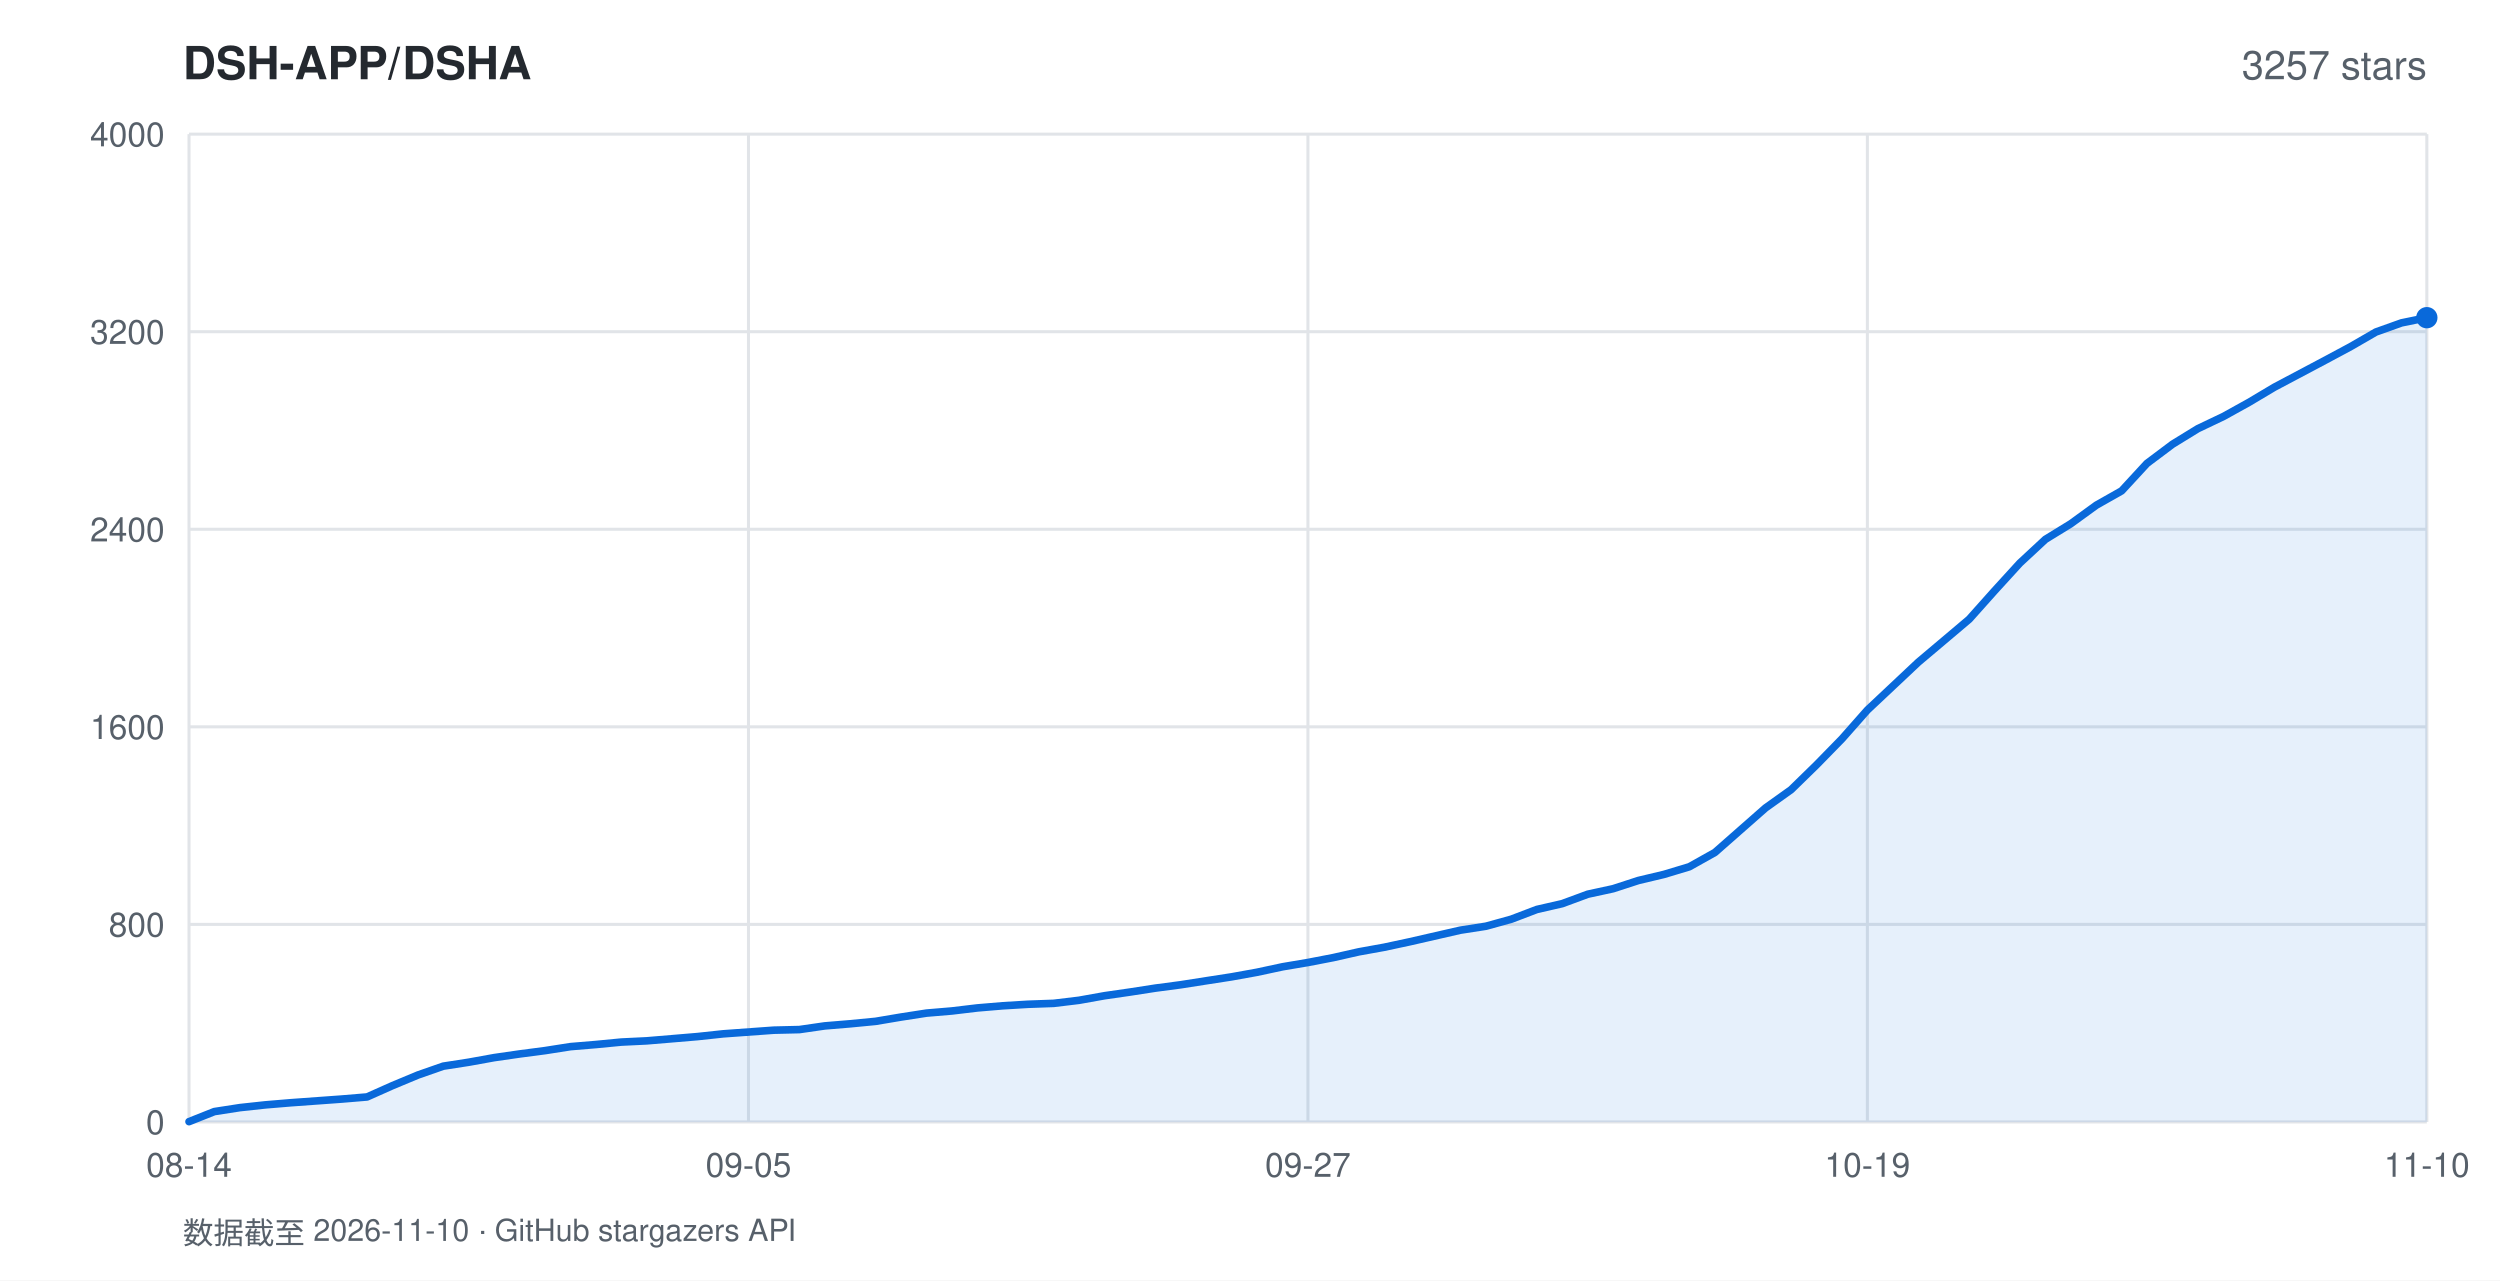
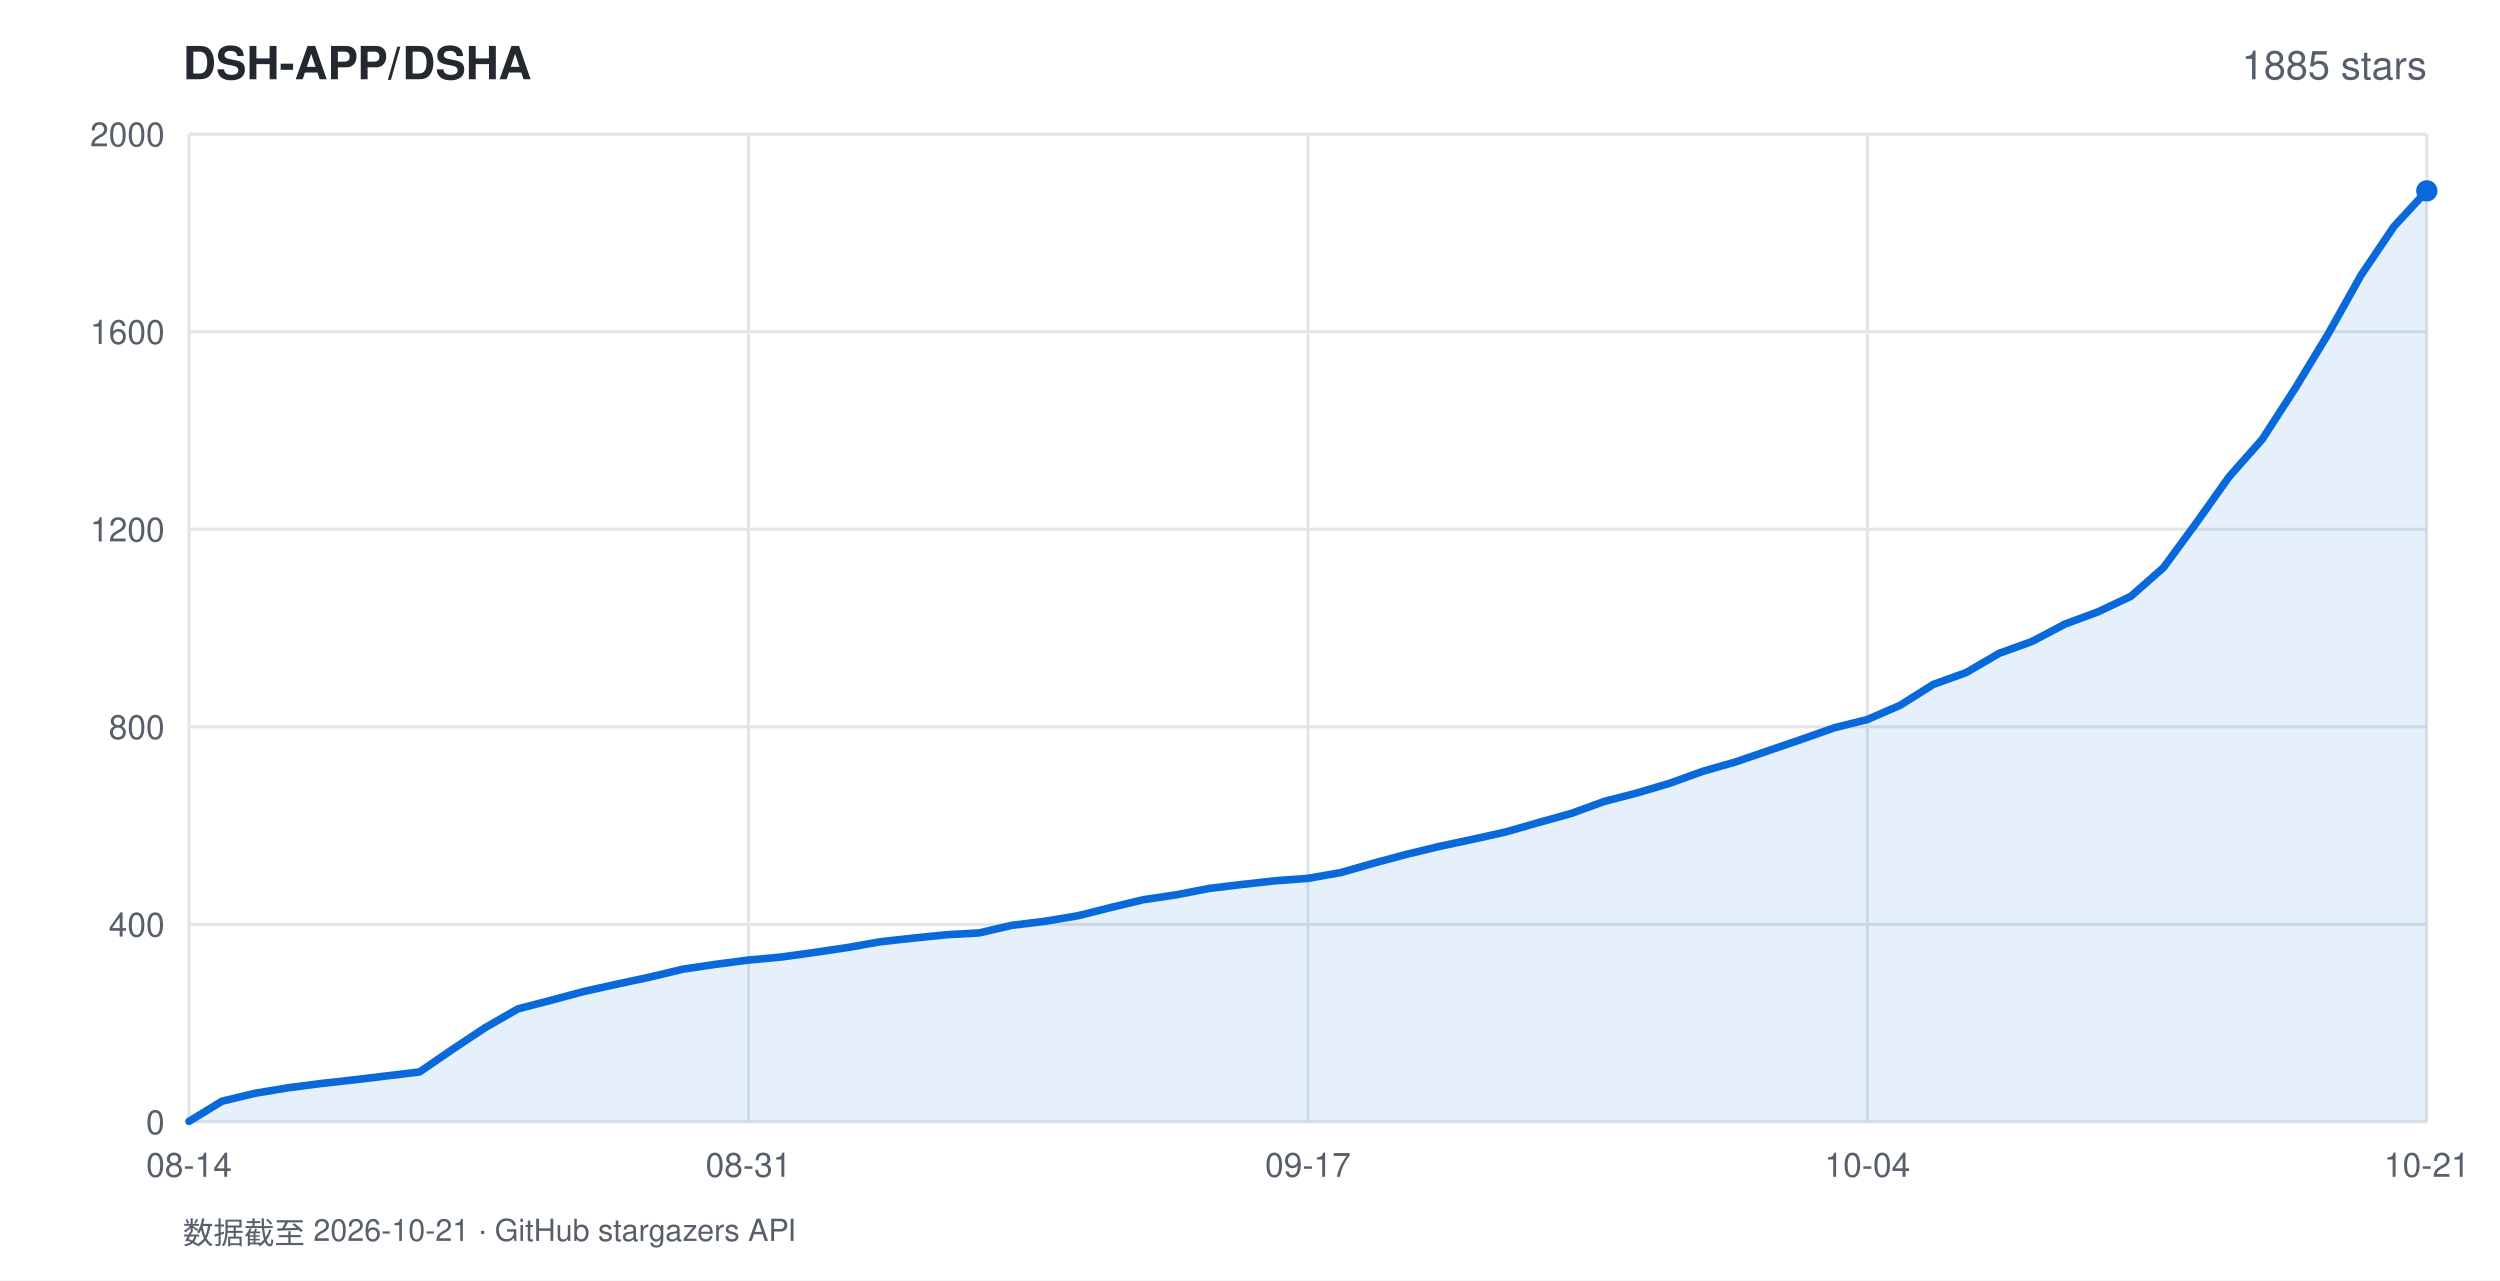
<svg xmlns="http://www.w3.org/2000/svg" width="820" height="420" viewBox="0 0 820 420" font-family="-apple-system,BlinkMacSystemFont,'Segoe UI',Helvetica,Arial,sans-serif">
  <rect width="820" height="420" fill="#ffffff" />
  <text x="60" y="26" fill="#24292f" font-size="15" font-weight="600">DSH-APP/DSHA</text>
-   <text x="796" y="26" fill="#57606a" font-size="13" text-anchor="end">3257 stars</text>
+   <text x="796" y="26" fill="#57606a" font-size="13" text-anchor="end">1885 stars</text>
  <line x1="62" y1="368.0" x2="796" y2="368.0" stroke="#e1e4e8" stroke-width="1" />
  <text x="54" y="372.0" fill="#57606a" font-size="11" text-anchor="end">0</text>
  <line x1="62" y1="303.2" x2="796" y2="303.2" stroke="#e1e4e8" stroke-width="1" />
-   <text x="54" y="307.2" fill="#57606a" font-size="11" text-anchor="end">800</text>
+   <text x="54" y="307.2" fill="#57606a" font-size="11" text-anchor="end">400</text>
  <line x1="62" y1="238.4" x2="796" y2="238.4" stroke="#e1e4e8" stroke-width="1" />
-   <text x="54" y="242.4" fill="#57606a" font-size="11" text-anchor="end">1600</text>
+   <text x="54" y="242.4" fill="#57606a" font-size="11" text-anchor="end">800</text>
  <line x1="62" y1="173.6" x2="796" y2="173.6" stroke="#e1e4e8" stroke-width="1" />
-   <text x="54" y="177.6" fill="#57606a" font-size="11" text-anchor="end">2400</text>
+   <text x="54" y="177.6" fill="#57606a" font-size="11" text-anchor="end">1200</text>
  <line x1="62" y1="108.8" x2="796" y2="108.8" stroke="#e1e4e8" stroke-width="1" />
-   <text x="54" y="112.8" fill="#57606a" font-size="11" text-anchor="end">3200</text>
+   <text x="54" y="112.8" fill="#57606a" font-size="11" text-anchor="end">1600</text>
  <line x1="62" y1="44.0" x2="796" y2="44.0" stroke="#e1e4e8" stroke-width="1" />
-   <text x="54" y="48.0" fill="#57606a" font-size="11" text-anchor="end">4000</text>
+   <text x="54" y="48.0" fill="#57606a" font-size="11" text-anchor="end">2000</text>
  <line x1="62.0" y1="44" x2="62.0" y2="368" stroke="#e1e4e8" stroke-width="1" />
  <text x="62.0" y="386" fill="#57606a" font-size="11" text-anchor="middle">08-14</text>
  <line x1="245.5" y1="44" x2="245.5" y2="368" stroke="#e1e4e8" stroke-width="1" />
-   <text x="245.5" y="386" fill="#57606a" font-size="11" text-anchor="middle">09-05</text>
+   <text x="245.5" y="386" fill="#57606a" font-size="11" text-anchor="middle">08-31</text>
  <line x1="429.0" y1="44" x2="429.0" y2="368" stroke="#e1e4e8" stroke-width="1" />
-   <text x="429.0" y="386" fill="#57606a" font-size="11" text-anchor="middle">09-27</text>
+   <text x="429.0" y="386" fill="#57606a" font-size="11" text-anchor="middle">09-17</text>
  <line x1="612.5" y1="44" x2="612.5" y2="368" stroke="#e1e4e8" stroke-width="1" />
-   <text x="612.5" y="386" fill="#57606a" font-size="11" text-anchor="middle">10-19</text>
+   <text x="612.5" y="386" fill="#57606a" font-size="11" text-anchor="middle">10-04</text>
  <line x1="796.0" y1="44" x2="796.0" y2="368" stroke="#e1e4e8" stroke-width="1" />
-   <text x="796.0" y="386" fill="#57606a" font-size="11" text-anchor="middle">11-10</text>
-   <polygon points="62.0,368.0 62.0,367.9 70.3,364.6 78.7,363.3 87.0,362.4 95.4,361.7 103.7,361.1 112.0,360.5 120.4,359.8 128.7,356.1 137.1,352.6 145.4,349.7 153.8,348.4 162.1,346.9 170.4,345.7 178.8,344.6 187.1,343.3 195.5,342.6 203.8,341.8 212.1,341.4 220.5,340.7 228.8,340.0 237.2,339.1 245.5,338.5 253.8,337.9 262.2,337.7 270.5,336.5 278.9,335.8 287.2,335.0 295.5,333.6 303.9,332.3 312.2,331.6 320.6,330.6 328.9,329.9 337.2,329.4 345.6,329.1 353.9,328.1 362.3,326.6 370.6,325.4 379.0,324.1 387.3,323.0 395.6,321.7 404.0,320.4 412.3,318.9 420.7,317.1 429.0,315.7 437.3,314.1 445.7,312.2 454.0,310.7 462.4,308.9 470.7,307.0 479.0,305.1 487.4,303.8 495.7,301.5 504.1,298.3 512.4,296.4 520.8,293.3 529.1,291.5 537.4,288.8 545.8,286.8 554.1,284.3 562.5,279.6 570.8,272.3 579.1,265.0 587.5,259.0 595.8,250.9 604.2,242.3 612.5,232.9 620.8,225.1 629.2,217.2 637.5,210.2 645.9,203.1 654.2,193.8 662.5,184.7 670.9,176.9 679.2,171.8 687.6,165.7 695.9,161.0 704.2,152.0 712.6,145.7 720.9,140.6 729.3,136.6 737.6,132.0 746.0,127.0 754.3,122.6 762.6,118.2 771.0,113.7 779.3,108.9 787.7,105.9 796.0,104.2 796.0,368.0" fill="rgba(9,105,218,0.10)" />
-   <polyline points="62.0,367.9 70.3,364.6 78.7,363.3 87.0,362.4 95.4,361.7 103.7,361.1 112.0,360.5 120.4,359.8 128.7,356.1 137.1,352.6 145.4,349.7 153.8,348.4 162.1,346.9 170.4,345.7 178.8,344.6 187.1,343.3 195.5,342.6 203.8,341.8 212.1,341.4 220.5,340.7 228.8,340.0 237.2,339.1 245.5,338.5 253.8,337.9 262.2,337.7 270.5,336.5 278.9,335.8 287.2,335.0 295.5,333.6 303.9,332.3 312.2,331.6 320.6,330.6 328.9,329.9 337.2,329.4 345.6,329.1 353.9,328.1 362.3,326.6 370.6,325.4 379.0,324.1 387.3,323.0 395.6,321.7 404.0,320.4 412.3,318.9 420.7,317.1 429.0,315.7 437.3,314.1 445.7,312.2 454.0,310.7 462.4,308.9 470.7,307.0 479.0,305.1 487.4,303.8 495.7,301.5 504.1,298.3 512.4,296.4 520.8,293.3 529.1,291.5 537.4,288.8 545.8,286.8 554.1,284.3 562.5,279.6 570.8,272.3 579.1,265.0 587.5,259.0 595.8,250.9 604.2,242.3 612.5,232.9 620.8,225.1 629.2,217.2 637.5,210.2 645.9,203.1 654.2,193.8 662.5,184.7 670.9,176.9 679.2,171.8 687.6,165.7 695.9,161.0 704.2,152.0 712.6,145.7 720.9,140.6 729.3,136.6 737.6,132.0 746.0,127.0 754.3,122.6 762.6,118.2 771.0,113.7 779.3,108.9 787.7,105.9 796.0,104.2" fill="none" stroke="#0969da" stroke-width="2.5" stroke-linejoin="round" stroke-linecap="round" />
-   <circle cx="796.0" cy="104.2" r="3.5" fill="#0969da" />
-   <text x="60" y="408" fill="#57606a" font-size="10">数据截至 2026-11-10 · GitHub stargazers API</text>
+   <text x="796.0" y="386" fill="#57606a" font-size="11" text-anchor="middle">10-21</text>
+   <polygon points="62.0,368.0 62.0,367.8 72.8,361.2 83.6,358.6 94.4,356.8 105.2,355.4 116.0,354.2 126.8,352.9 137.6,351.6 148.4,344.2 159.1,337.1 169.9,330.9 180.7,328.1 191.5,325.2 202.3,322.8 213.1,320.5 223.9,317.9 234.7,316.3 245.5,314.9 256.3,313.9 267.1,312.4 277.9,310.8 288.7,308.9 299.5,307.7 310.3,306.6 321.1,306.0 331.9,303.5 342.6,302.2 353.4,300.4 364.2,297.7 375.0,295.1 385.8,293.5 396.6,291.4 407.4,290.1 418.2,288.9 429.0,288.1 439.8,286.2 450.6,283.1 461.4,280.2 472.2,277.6 483.0,275.3 493.8,272.9 504.6,269.8 515.4,266.8 526.1,262.9 536.9,260.1 547.7,256.9 558.5,253.0 569.3,249.9 580.1,246.2 590.9,242.5 601.7,238.7 612.5,236.0 623.3,231.3 634.1,224.5 644.9,220.6 655.7,214.3 666.5,210.4 677.3,204.7 688.1,200.7 698.9,195.6 709.6,186.2 720.4,171.5 731.2,156.3 742.0,144.1 752.8,127.4 763.6,109.6 774.4,90.3 785.2,74.3 796.0,62.6 796.0,368.0" fill="rgba(9,105,218,0.10)" />
+   <polyline points="62.0,367.8 72.8,361.2 83.6,358.6 94.4,356.8 105.2,355.4 116.0,354.2 126.8,352.9 137.6,351.6 148.4,344.2 159.1,337.1 169.9,330.9 180.7,328.1 191.5,325.2 202.3,322.8 213.1,320.5 223.9,317.9 234.7,316.3 245.5,314.9 256.3,313.9 267.1,312.4 277.9,310.8 288.7,308.9 299.5,307.7 310.3,306.6 321.1,306.0 331.9,303.5 342.6,302.2 353.4,300.4 364.2,297.7 375.0,295.1 385.8,293.5 396.6,291.4 407.4,290.1 418.2,288.9 429.0,288.1 439.8,286.2 450.6,283.1 461.4,280.2 472.2,277.6 483.0,275.3 493.8,272.9 504.6,269.8 515.4,266.8 526.1,262.9 536.9,260.1 547.7,256.9 558.5,253.0 569.3,249.9 580.1,246.2 590.9,242.5 601.7,238.7 612.5,236.0 623.3,231.3 634.1,224.5 644.9,220.6 655.7,214.3 666.5,210.4 677.3,204.7 688.1,200.7 698.9,195.6 709.6,186.2 720.4,171.5 731.2,156.3 742.0,144.1 752.8,127.4 763.6,109.6 774.4,90.3 785.2,74.3 796.0,62.6" fill="none" stroke="#0969da" stroke-width="2.5" stroke-linejoin="round" stroke-linecap="round" />
+   <circle cx="796.0" cy="62.6" r="3.5" fill="#0969da" />
+   <text x="60" y="408" fill="#57606a" font-size="10">数据截至 2026-10-21 · GitHub stargazers API</text>
</svg>
